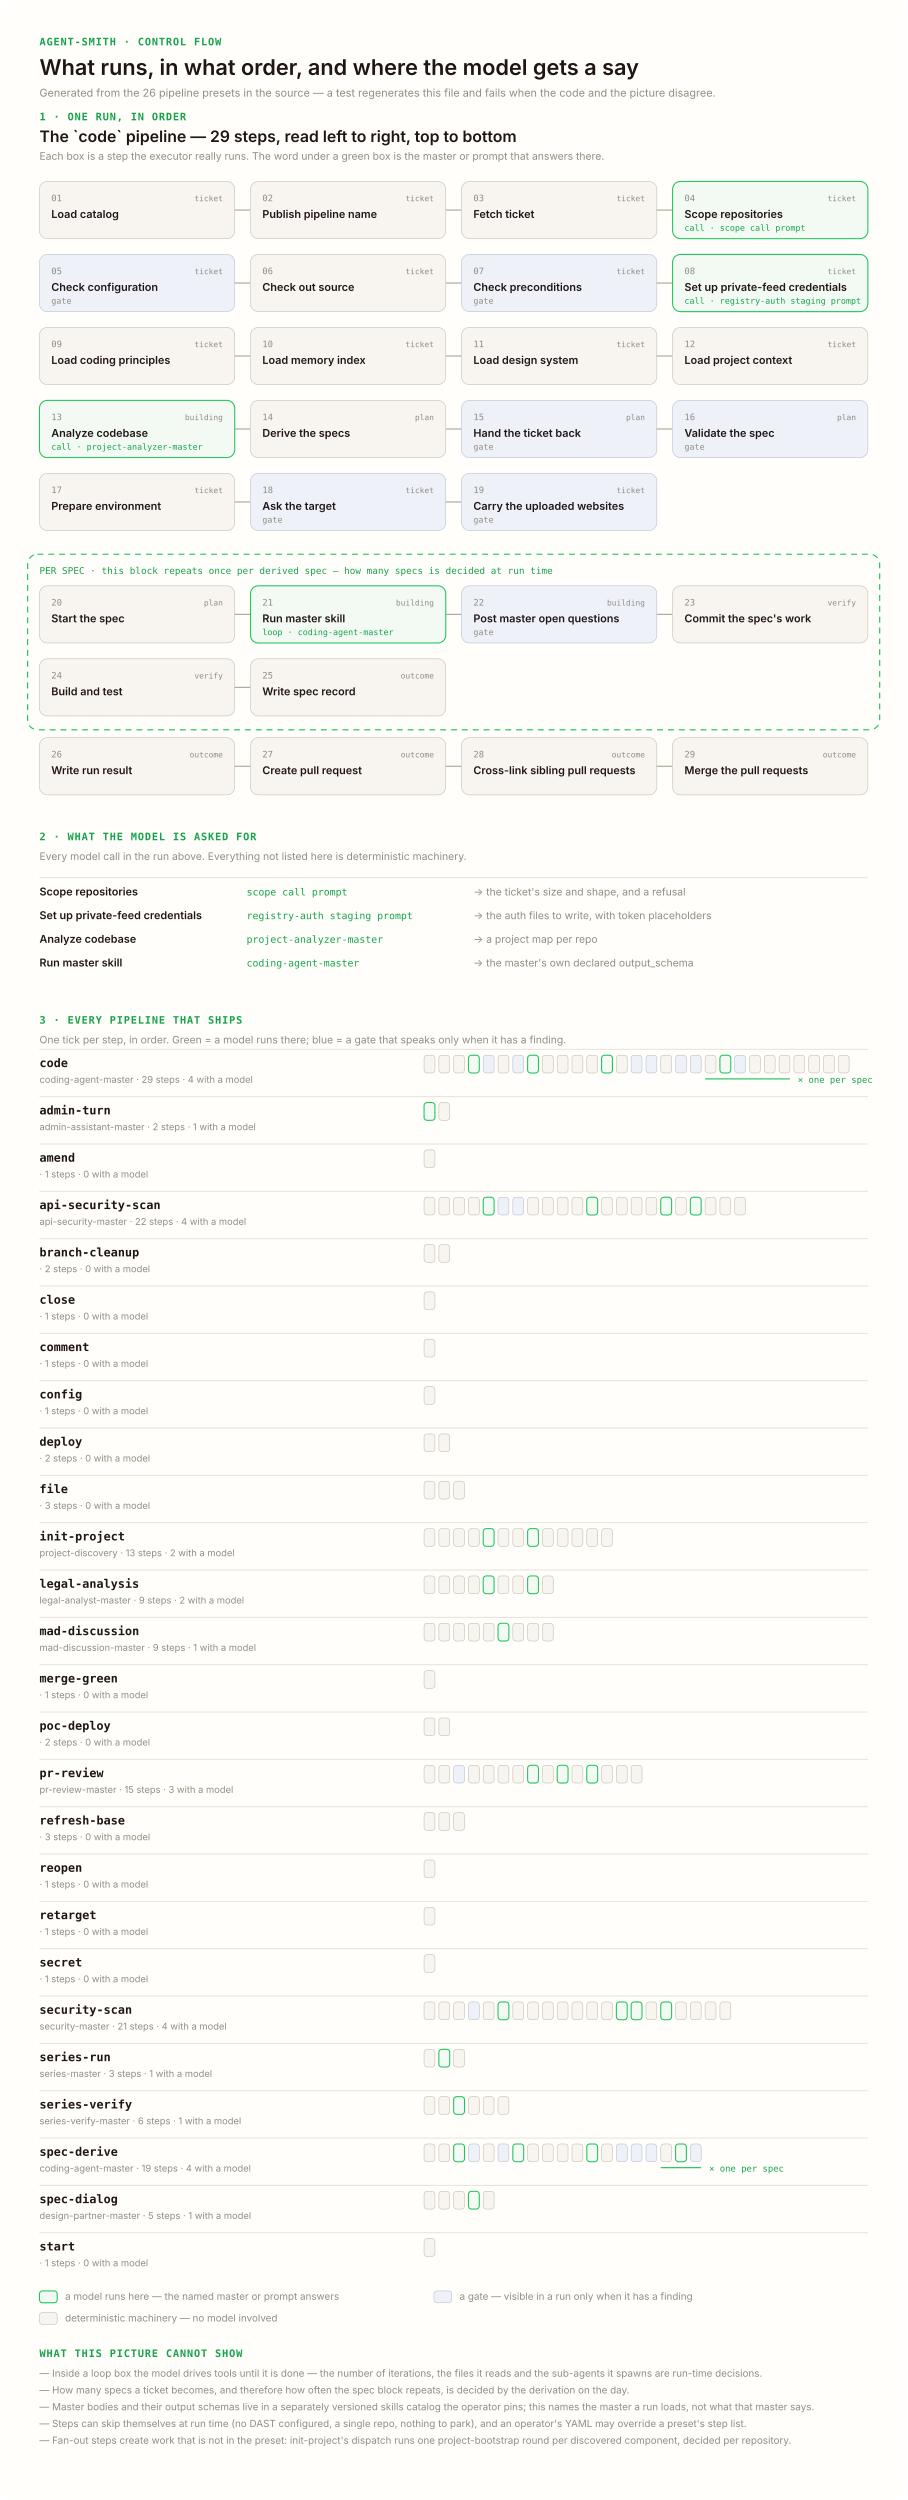
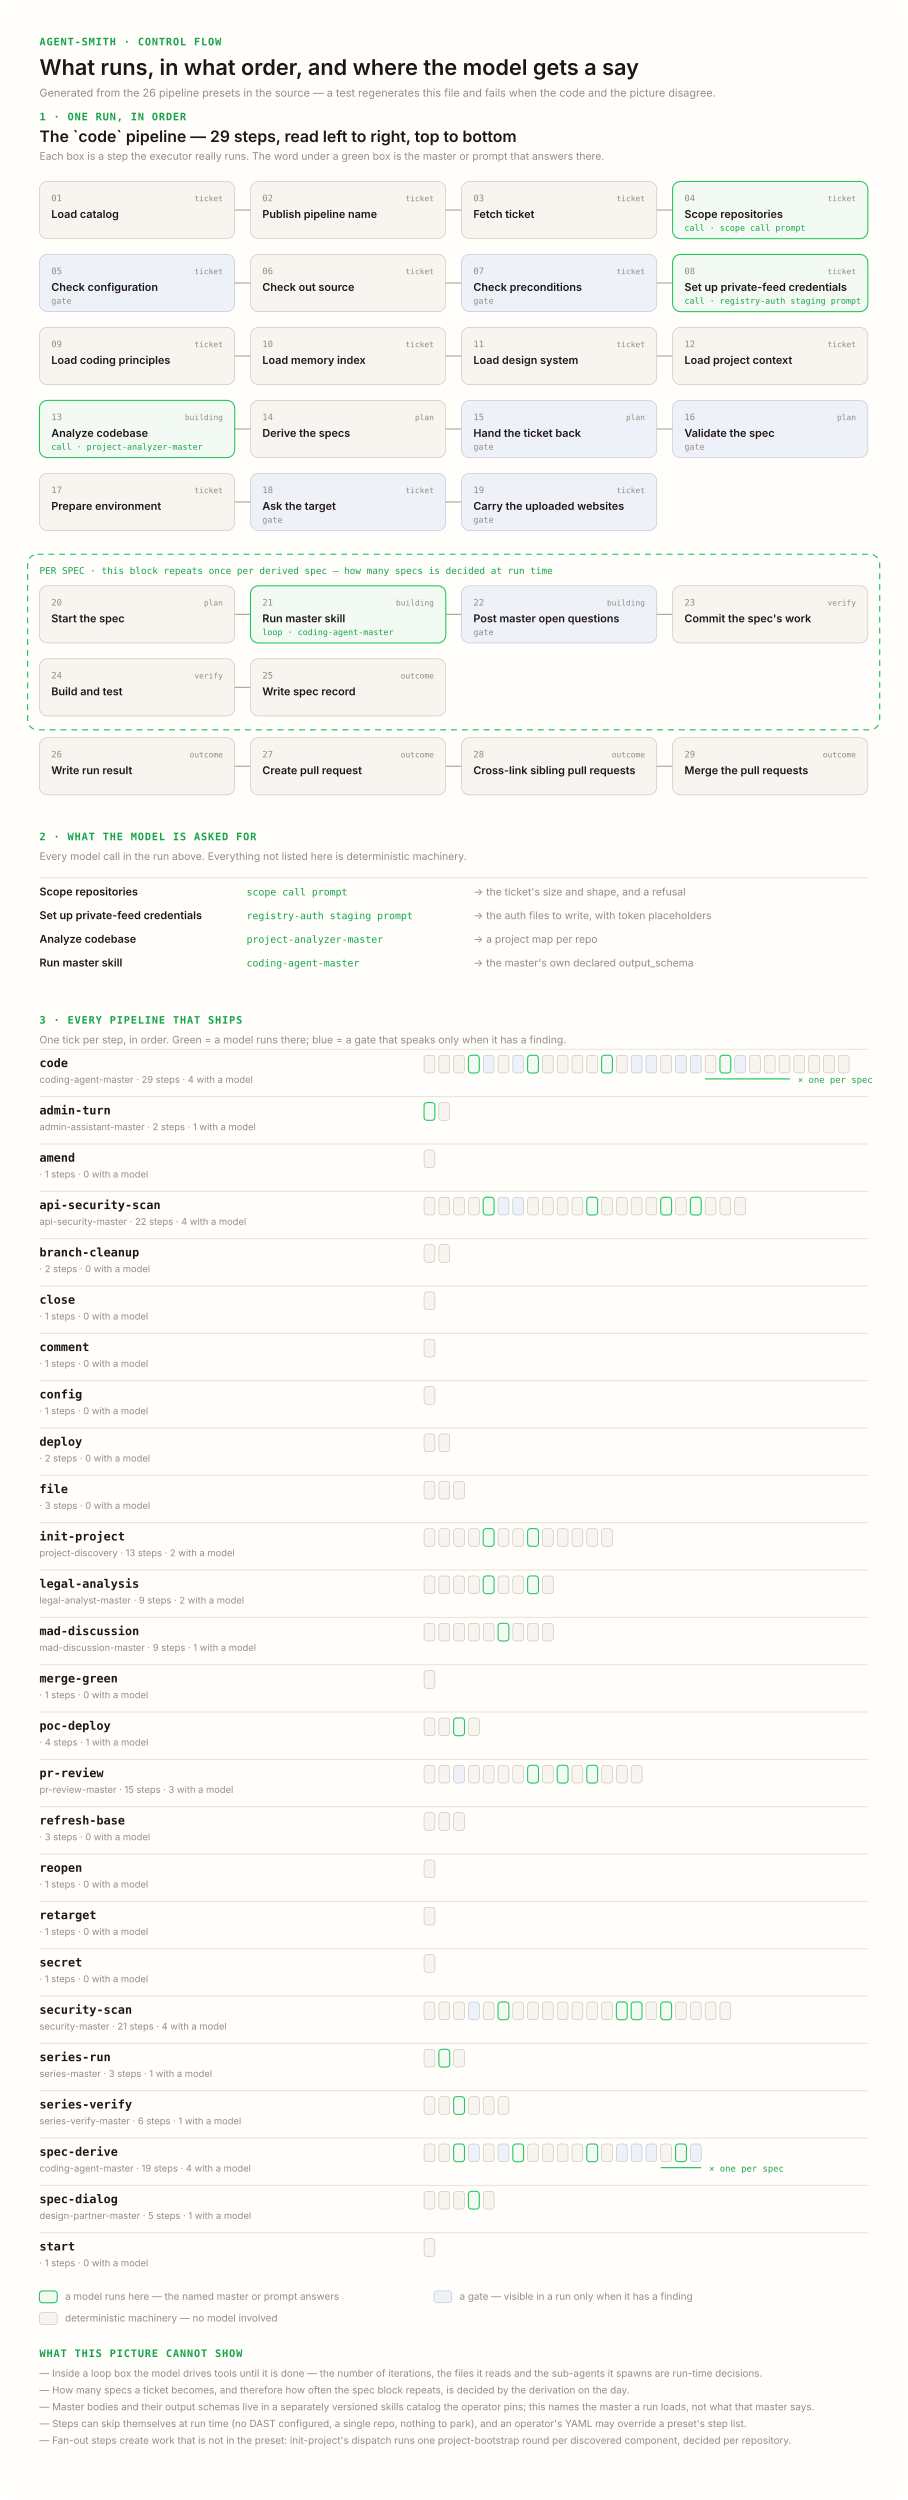
<svg xmlns="http://www.w3.org/2000/svg" viewBox="0 0 920 2535" role="img" aria-labelledby="cf-title cf-desc">
  <style>
    .cf-bg        { fill: #fffefb; }
    .cf-surface   { fill: #f8f4f0; stroke: #c5c0b1; stroke-width: 0.6; }
    .cf-gate      { fill: #eef2f8; stroke: #b7c1d1; stroke-width: 0.6; }
    .cf-model     { fill: #f3faf4; stroke: #22c55e; stroke-width: 1.1; }
    .cf-block     { fill: none;    stroke: #22c55e; stroke-width: 1.2; stroke-dasharray: 6 5; }
    .cf-blockline { stroke: #22c55e; stroke-width: 1.2; }
    .cf-flow      { stroke: #b0a99a; stroke-width: 1.2; }
    .cf-rule      { stroke: #e6e2d8; stroke-width: 1; }
    .cf-text      { fill: #201515; font-family: 'Inter', system-ui, sans-serif; }
    .cf-mute      { fill: #8f8c80; font-family: 'Inter', system-ui, sans-serif; }
    .cf-mono      { fill: #201515; font-family: 'IBM Plex Mono', ui-monospace, monospace; }
    .cf-mono-mute { fill: #8f8c80; font-family: 'IBM Plex Mono', ui-monospace, monospace; }
    .cf-accent    { fill: #16a34a; font-family: 'IBM Plex Mono', ui-monospace, monospace; }
    .cf-tag       { fill: #16a34a; font-family: 'IBM Plex Mono', ui-monospace, monospace; letter-spacing: 0.8px; }
  </style>
  <rect width="920" height="2535" rx="14" class="cf-bg" />
  <text x="40" y="46" class="cf-tag" font-size="10.5" font-weight="600" text-anchor="start">AGENT-SMITH · CONTROL FLOW</text>
  <text x="40" y="76" class="cf-text" font-size="22" font-weight="600" text-anchor="start">What runs, in what order, and where the model gets a say</text>
  <text x="40" y="98" class="cf-mute" font-size="11" font-weight="400" text-anchor="start">Generated from the 26 pipeline presets in the source — a test regenerates this file and fails when the code and the picture disagree.</text>
  <text x="40" y="122" class="cf-tag" font-size="10.5" font-weight="600" text-anchor="start">1 · ONE RUN, IN ORDER</text>
  <text x="40" y="144" class="cf-text" font-size="16" font-weight="600" text-anchor="start">The `code` pipeline — 29 steps, read left to right, top to bottom</text>
  <text x="40" y="162" class="cf-mute" font-size="10.5" font-weight="400" text-anchor="start">Each box is a step the executor really runs. The word under a green box is the master or prompt that answers there.</text>
  <rect x="40" y="184" width="198" height="58" rx="8" class="cf-surface" />
  <text x="52" y="204" class="cf-mono-mute" font-size="9" font-weight="400" text-anchor="start">01</text>
  <text x="226" y="204" class="cf-mono-mute" font-size="8" font-weight="400" text-anchor="end">ticket</text>
  <text x="52" y="221" class="cf-text" font-size="11" font-weight="600" text-anchor="start">Load catalog</text>
  <line x1="238" y1="213" x2="254" y2="213" class="cf-flow" />
  <rect x="254" y="184" width="198" height="58" rx="8" class="cf-surface" />
  <text x="266" y="204" class="cf-mono-mute" font-size="9" font-weight="400" text-anchor="start">02</text>
  <text x="440" y="204" class="cf-mono-mute" font-size="8" font-weight="400" text-anchor="end">ticket</text>
  <text x="266" y="221" class="cf-text" font-size="11" font-weight="600" text-anchor="start">Publish pipeline name</text>
  <line x1="452" y1="213" x2="468" y2="213" class="cf-flow" />
  <rect x="468" y="184" width="198" height="58" rx="8" class="cf-surface" />
  <text x="480" y="204" class="cf-mono-mute" font-size="9" font-weight="400" text-anchor="start">03</text>
  <text x="654" y="204" class="cf-mono-mute" font-size="8" font-weight="400" text-anchor="end">ticket</text>
  <text x="480" y="221" class="cf-text" font-size="11" font-weight="600" text-anchor="start">Fetch ticket</text>
  <line x1="666" y1="213" x2="682" y2="213" class="cf-flow" />
  <rect x="682" y="184" width="198" height="58" rx="8" class="cf-model" />
  <text x="694" y="204" class="cf-mono-mute" font-size="9" font-weight="400" text-anchor="start">04</text>
  <text x="868" y="204" class="cf-mono-mute" font-size="8" font-weight="400" text-anchor="end">ticket</text>
  <text x="694" y="221" class="cf-text" font-size="11" font-weight="600" text-anchor="start">Scope repositories</text>
  <text x="694" y="234" class="cf-accent" font-size="8.5" font-weight="400" text-anchor="start">call · scope call prompt</text>
  <rect x="40" y="258" width="198" height="58" rx="8" class="cf-gate" />
  <text x="52" y="278" class="cf-mono-mute" font-size="9" font-weight="400" text-anchor="start">05</text>
  <text x="226" y="278" class="cf-mono-mute" font-size="8" font-weight="400" text-anchor="end">ticket</text>
  <text x="52" y="295" class="cf-text" font-size="11" font-weight="600" text-anchor="start">Check configuration</text>
  <text x="52" y="308" class="cf-mono-mute" font-size="8.5" font-weight="400" text-anchor="start">gate</text>
  <line x1="238" y1="287" x2="254" y2="287" class="cf-flow" />
  <rect x="254" y="258" width="198" height="58" rx="8" class="cf-surface" />
  <text x="266" y="278" class="cf-mono-mute" font-size="9" font-weight="400" text-anchor="start">06</text>
  <text x="440" y="278" class="cf-mono-mute" font-size="8" font-weight="400" text-anchor="end">ticket</text>
  <text x="266" y="295" class="cf-text" font-size="11" font-weight="600" text-anchor="start">Check out source</text>
  <line x1="452" y1="287" x2="468" y2="287" class="cf-flow" />
  <rect x="468" y="258" width="198" height="58" rx="8" class="cf-gate" />
  <text x="480" y="278" class="cf-mono-mute" font-size="9" font-weight="400" text-anchor="start">07</text>
  <text x="654" y="278" class="cf-mono-mute" font-size="8" font-weight="400" text-anchor="end">ticket</text>
  <text x="480" y="295" class="cf-text" font-size="11" font-weight="600" text-anchor="start">Check preconditions</text>
  <text x="480" y="308" class="cf-mono-mute" font-size="8.5" font-weight="400" text-anchor="start">gate</text>
  <line x1="666" y1="287" x2="682" y2="287" class="cf-flow" />
  <rect x="682" y="258" width="198" height="58" rx="8" class="cf-model" />
  <text x="694" y="278" class="cf-mono-mute" font-size="9" font-weight="400" text-anchor="start">08</text>
  <text x="868" y="278" class="cf-mono-mute" font-size="8" font-weight="400" text-anchor="end">ticket</text>
  <text x="694" y="295" class="cf-text" font-size="11" font-weight="600" text-anchor="start">Set up private-feed credentials</text>
  <text x="694" y="308" class="cf-accent" font-size="8.5" font-weight="400" text-anchor="start">call · registry-auth staging prompt</text>
  <rect x="40" y="332" width="198" height="58" rx="8" class="cf-surface" />
  <text x="52" y="352" class="cf-mono-mute" font-size="9" font-weight="400" text-anchor="start">09</text>
  <text x="226" y="352" class="cf-mono-mute" font-size="8" font-weight="400" text-anchor="end">ticket</text>
  <text x="52" y="369" class="cf-text" font-size="11" font-weight="600" text-anchor="start">Load coding principles</text>
  <line x1="238" y1="361" x2="254" y2="361" class="cf-flow" />
  <rect x="254" y="332" width="198" height="58" rx="8" class="cf-surface" />
  <text x="266" y="352" class="cf-mono-mute" font-size="9" font-weight="400" text-anchor="start">10</text>
  <text x="440" y="352" class="cf-mono-mute" font-size="8" font-weight="400" text-anchor="end">ticket</text>
  <text x="266" y="369" class="cf-text" font-size="11" font-weight="600" text-anchor="start">Load memory index</text>
  <line x1="452" y1="361" x2="468" y2="361" class="cf-flow" />
  <rect x="468" y="332" width="198" height="58" rx="8" class="cf-surface" />
  <text x="480" y="352" class="cf-mono-mute" font-size="9" font-weight="400" text-anchor="start">11</text>
  <text x="654" y="352" class="cf-mono-mute" font-size="8" font-weight="400" text-anchor="end">ticket</text>
  <text x="480" y="369" class="cf-text" font-size="11" font-weight="600" text-anchor="start">Load design system</text>
  <line x1="666" y1="361" x2="682" y2="361" class="cf-flow" />
  <rect x="682" y="332" width="198" height="58" rx="8" class="cf-surface" />
  <text x="694" y="352" class="cf-mono-mute" font-size="9" font-weight="400" text-anchor="start">12</text>
  <text x="868" y="352" class="cf-mono-mute" font-size="8" font-weight="400" text-anchor="end">ticket</text>
  <text x="694" y="369" class="cf-text" font-size="11" font-weight="600" text-anchor="start">Load project context</text>
  <rect x="40" y="406" width="198" height="58" rx="8" class="cf-model" />
  <text x="52" y="426" class="cf-mono-mute" font-size="9" font-weight="400" text-anchor="start">13</text>
  <text x="226" y="426" class="cf-mono-mute" font-size="8" font-weight="400" text-anchor="end">building</text>
  <text x="52" y="443" class="cf-text" font-size="11" font-weight="600" text-anchor="start">Analyze codebase</text>
  <text x="52" y="456" class="cf-accent" font-size="8.5" font-weight="400" text-anchor="start">call · project-analyzer-master</text>
  <line x1="238" y1="435" x2="254" y2="435" class="cf-flow" />
  <rect x="254" y="406" width="198" height="58" rx="8" class="cf-surface" />
  <text x="266" y="426" class="cf-mono-mute" font-size="9" font-weight="400" text-anchor="start">14</text>
  <text x="440" y="426" class="cf-mono-mute" font-size="8" font-weight="400" text-anchor="end">plan</text>
  <text x="266" y="443" class="cf-text" font-size="11" font-weight="600" text-anchor="start">Derive the specs</text>
  <line x1="452" y1="435" x2="468" y2="435" class="cf-flow" />
  <rect x="468" y="406" width="198" height="58" rx="8" class="cf-gate" />
  <text x="480" y="426" class="cf-mono-mute" font-size="9" font-weight="400" text-anchor="start">15</text>
  <text x="654" y="426" class="cf-mono-mute" font-size="8" font-weight="400" text-anchor="end">plan</text>
  <text x="480" y="443" class="cf-text" font-size="11" font-weight="600" text-anchor="start">Hand the ticket back</text>
  <text x="480" y="456" class="cf-mono-mute" font-size="8.5" font-weight="400" text-anchor="start">gate</text>
  <line x1="666" y1="435" x2="682" y2="435" class="cf-flow" />
  <rect x="682" y="406" width="198" height="58" rx="8" class="cf-gate" />
  <text x="694" y="426" class="cf-mono-mute" font-size="9" font-weight="400" text-anchor="start">16</text>
  <text x="868" y="426" class="cf-mono-mute" font-size="8" font-weight="400" text-anchor="end">plan</text>
  <text x="694" y="443" class="cf-text" font-size="11" font-weight="600" text-anchor="start">Validate the spec</text>
  <text x="694" y="456" class="cf-mono-mute" font-size="8.5" font-weight="400" text-anchor="start">gate</text>
  <rect x="40" y="480" width="198" height="58" rx="8" class="cf-surface" />
  <text x="52" y="500" class="cf-mono-mute" font-size="9" font-weight="400" text-anchor="start">17</text>
  <text x="226" y="500" class="cf-mono-mute" font-size="8" font-weight="400" text-anchor="end">ticket</text>
  <text x="52" y="517" class="cf-text" font-size="11" font-weight="600" text-anchor="start">Prepare environment</text>
  <line x1="238" y1="509" x2="254" y2="509" class="cf-flow" />
  <rect x="254" y="480" width="198" height="58" rx="8" class="cf-gate" />
  <text x="266" y="500" class="cf-mono-mute" font-size="9" font-weight="400" text-anchor="start">18</text>
  <text x="440" y="500" class="cf-mono-mute" font-size="8" font-weight="400" text-anchor="end">ticket</text>
  <text x="266" y="517" class="cf-text" font-size="11" font-weight="600" text-anchor="start">Ask the target</text>
  <text x="266" y="530" class="cf-mono-mute" font-size="8.5" font-weight="400" text-anchor="start">gate</text>
  <line x1="452" y1="509" x2="468" y2="509" class="cf-flow" />
  <rect x="468" y="480" width="198" height="58" rx="8" class="cf-gate" />
  <text x="480" y="500" class="cf-mono-mute" font-size="9" font-weight="400" text-anchor="start">19</text>
  <text x="654" y="500" class="cf-mono-mute" font-size="8" font-weight="400" text-anchor="end">ticket</text>
  <text x="480" y="517" class="cf-text" font-size="11" font-weight="600" text-anchor="start">Carry the uploaded websites</text>
  <text x="480" y="530" class="cf-mono-mute" font-size="8.5" font-weight="400" text-anchor="start">gate</text>
  <rect x="28" y="562" width="864" height="178" rx="10" class="cf-block" />
  <text x="40" y="582" class="cf-accent" font-size="9.5" font-weight="400" text-anchor="start">PER SPEC · this block repeats once per derived spec — how many specs is decided at run time</text>
  <rect x="40" y="594" width="198" height="58" rx="8" class="cf-surface" />
  <text x="52" y="614" class="cf-mono-mute" font-size="9" font-weight="400" text-anchor="start">20</text>
  <text x="226" y="614" class="cf-mono-mute" font-size="8" font-weight="400" text-anchor="end">plan</text>
  <text x="52" y="631" class="cf-text" font-size="11" font-weight="600" text-anchor="start">Start the spec</text>
  <line x1="238" y1="623" x2="254" y2="623" class="cf-flow" />
  <rect x="254" y="594" width="198" height="58" rx="8" class="cf-model" />
  <text x="266" y="614" class="cf-mono-mute" font-size="9" font-weight="400" text-anchor="start">21</text>
  <text x="440" y="614" class="cf-mono-mute" font-size="8" font-weight="400" text-anchor="end">building</text>
  <text x="266" y="631" class="cf-text" font-size="11" font-weight="600" text-anchor="start">Run master skill</text>
  <text x="266" y="644" class="cf-accent" font-size="8.5" font-weight="400" text-anchor="start">loop · coding-agent-master</text>
  <line x1="452" y1="623" x2="468" y2="623" class="cf-flow" />
  <rect x="468" y="594" width="198" height="58" rx="8" class="cf-gate" />
  <text x="480" y="614" class="cf-mono-mute" font-size="9" font-weight="400" text-anchor="start">22</text>
  <text x="654" y="614" class="cf-mono-mute" font-size="8" font-weight="400" text-anchor="end">building</text>
  <text x="480" y="631" class="cf-text" font-size="11" font-weight="600" text-anchor="start">Post master open questions</text>
  <text x="480" y="644" class="cf-mono-mute" font-size="8.5" font-weight="400" text-anchor="start">gate</text>
  <line x1="666" y1="623" x2="682" y2="623" class="cf-flow" />
  <rect x="682" y="594" width="198" height="58" rx="8" class="cf-surface" />
  <text x="694" y="614" class="cf-mono-mute" font-size="9" font-weight="400" text-anchor="start">23</text>
  <text x="868" y="614" class="cf-mono-mute" font-size="8" font-weight="400" text-anchor="end">verify</text>
  <text x="694" y="631" class="cf-text" font-size="11" font-weight="600" text-anchor="start">Commit the spec's work</text>
  <rect x="40" y="668" width="198" height="58" rx="8" class="cf-surface" />
  <text x="52" y="688" class="cf-mono-mute" font-size="9" font-weight="400" text-anchor="start">24</text>
  <text x="226" y="688" class="cf-mono-mute" font-size="8" font-weight="400" text-anchor="end">verify</text>
  <text x="52" y="705" class="cf-text" font-size="11" font-weight="600" text-anchor="start">Build and test</text>
  <line x1="238" y1="697" x2="254" y2="697" class="cf-flow" />
  <rect x="254" y="668" width="198" height="58" rx="8" class="cf-surface" />
  <text x="266" y="688" class="cf-mono-mute" font-size="9" font-weight="400" text-anchor="start">25</text>
  <text x="440" y="688" class="cf-mono-mute" font-size="8" font-weight="400" text-anchor="end">outcome</text>
  <text x="266" y="705" class="cf-text" font-size="11" font-weight="600" text-anchor="start">Write spec record</text>
  <rect x="40" y="748" width="198" height="58" rx="8" class="cf-surface" />
  <text x="52" y="768" class="cf-mono-mute" font-size="9" font-weight="400" text-anchor="start">26</text>
  <text x="226" y="768" class="cf-mono-mute" font-size="8" font-weight="400" text-anchor="end">outcome</text>
  <text x="52" y="785" class="cf-text" font-size="11" font-weight="600" text-anchor="start">Write run result</text>
  <line x1="238" y1="777" x2="254" y2="777" class="cf-flow" />
  <rect x="254" y="748" width="198" height="58" rx="8" class="cf-surface" />
  <text x="266" y="768" class="cf-mono-mute" font-size="9" font-weight="400" text-anchor="start">27</text>
  <text x="440" y="768" class="cf-mono-mute" font-size="8" font-weight="400" text-anchor="end">outcome</text>
  <text x="266" y="785" class="cf-text" font-size="11" font-weight="600" text-anchor="start">Create pull request</text>
  <line x1="452" y1="777" x2="468" y2="777" class="cf-flow" />
  <rect x="468" y="748" width="198" height="58" rx="8" class="cf-surface" />
  <text x="480" y="768" class="cf-mono-mute" font-size="9" font-weight="400" text-anchor="start">28</text>
  <text x="654" y="768" class="cf-mono-mute" font-size="8" font-weight="400" text-anchor="end">outcome</text>
  <text x="480" y="785" class="cf-text" font-size="11" font-weight="600" text-anchor="start">Cross-link sibling pull requests</text>
  <line x1="666" y1="777" x2="682" y2="777" class="cf-flow" />
  <rect x="682" y="748" width="198" height="58" rx="8" class="cf-surface" />
  <text x="694" y="768" class="cf-mono-mute" font-size="9" font-weight="400" text-anchor="start">29</text>
  <text x="868" y="768" class="cf-mono-mute" font-size="8" font-weight="400" text-anchor="end">outcome</text>
  <text x="694" y="785" class="cf-text" font-size="11" font-weight="600" text-anchor="start">Merge the pull requests</text>
  <text x="40" y="852" class="cf-tag" font-size="10.5" font-weight="600" text-anchor="start">2 · WHAT THE MODEL IS ASKED FOR</text>
  <text x="40" y="872" class="cf-mute" font-size="10.5" font-weight="400" text-anchor="start">Every model call in the run above. Everything not listed here is deterministic machinery.</text>
  <line x1="40" y1="890" x2="880" y2="890" class="cf-rule" />
  <text x="40" y="908" class="cf-text" font-size="11" font-weight="600" text-anchor="start">Scope repositories</text>
  <text x="250" y="908" class="cf-accent" font-size="10" font-weight="400" text-anchor="start">scope call prompt</text>
  <text x="480" y="908" class="cf-mute" font-size="10.5" font-weight="400" text-anchor="start">→ the ticket's size and shape, and a refusal</text>
  <text x="40" y="932" class="cf-text" font-size="11" font-weight="600" text-anchor="start">Set up private-feed credentials</text>
  <text x="250" y="932" class="cf-accent" font-size="10" font-weight="400" text-anchor="start">registry-auth staging prompt</text>
  <text x="480" y="932" class="cf-mute" font-size="10.5" font-weight="400" text-anchor="start">→ the auth files to write, with token placeholders</text>
  <text x="40" y="956" class="cf-text" font-size="11" font-weight="600" text-anchor="start">Analyze codebase</text>
  <text x="250" y="956" class="cf-accent" font-size="10" font-weight="400" text-anchor="start">project-analyzer-master</text>
  <text x="480" y="956" class="cf-mute" font-size="10.5" font-weight="400" text-anchor="start">→ a project map per repo</text>
  <text x="40" y="980" class="cf-text" font-size="11" font-weight="600" text-anchor="start">Run master skill</text>
  <text x="250" y="980" class="cf-accent" font-size="10" font-weight="400" text-anchor="start">coding-agent-master</text>
  <text x="480" y="980" class="cf-mute" font-size="10.5" font-weight="400" text-anchor="start">→ the master's own declared output_schema</text>
  <text x="40" y="1038" class="cf-tag" font-size="10.5" font-weight="600" text-anchor="start">3 · EVERY PIPELINE THAT SHIPS</text>
  <text x="40" y="1058" class="cf-mute" font-size="10.5" font-weight="400" text-anchor="start">One tick per step, in order. Green = a model runs there; blue = a gate that speaks only when it has a finding.</text>
  <line x1="40" y1="1064" x2="880" y2="1064" class="cf-rule" />
  <text x="40" y="1082" class="cf-mono" font-size="12" font-weight="600" text-anchor="start">code</text>
  <text x="40" y="1098" class="cf-mute" font-size="9.5" font-weight="400" text-anchor="start">coding-agent-master · 29 steps · 4 with a model</text>
  <rect x="430" y="1070" width="11" height="18" rx="3" class="cf-surface" />
  <rect x="445" y="1070" width="11" height="18" rx="3" class="cf-surface" />
  <rect x="460" y="1070" width="11" height="18" rx="3" class="cf-surface" />
  <rect x="475" y="1070" width="11" height="18" rx="3" class="cf-model" />
  <rect x="490" y="1070" width="11" height="18" rx="3" class="cf-gate" />
  <rect x="505" y="1070" width="11" height="18" rx="3" class="cf-surface" />
  <rect x="520" y="1070" width="11" height="18" rx="3" class="cf-gate" />
  <rect x="535" y="1070" width="11" height="18" rx="3" class="cf-model" />
  <rect x="550" y="1070" width="11" height="18" rx="3" class="cf-surface" />
  <rect x="565" y="1070" width="11" height="18" rx="3" class="cf-surface" />
  <rect x="580" y="1070" width="11" height="18" rx="3" class="cf-surface" />
  <rect x="595" y="1070" width="11" height="18" rx="3" class="cf-surface" />
  <rect x="610" y="1070" width="11" height="18" rx="3" class="cf-model" />
  <rect x="625" y="1070" width="11" height="18" rx="3" class="cf-surface" />
  <rect x="640" y="1070" width="11" height="18" rx="3" class="cf-gate" />
  <rect x="655" y="1070" width="11" height="18" rx="3" class="cf-gate" />
  <rect x="670" y="1070" width="11" height="18" rx="3" class="cf-surface" />
  <rect x="685" y="1070" width="11" height="18" rx="3" class="cf-gate" />
  <rect x="700" y="1070" width="11" height="18" rx="3" class="cf-gate" />
  <rect x="715" y="1070" width="11" height="18" rx="3" class="cf-surface" />
  <rect x="730" y="1070" width="11" height="18" rx="3" class="cf-model" />
  <rect x="745" y="1070" width="11" height="18" rx="3" class="cf-gate" />
  <rect x="760" y="1070" width="11" height="18" rx="3" class="cf-surface" />
  <rect x="775" y="1070" width="11" height="18" rx="3" class="cf-surface" />
  <rect x="790" y="1070" width="11" height="18" rx="3" class="cf-surface" />
  <rect x="805" y="1070" width="11" height="18" rx="3" class="cf-surface" />
  <rect x="820" y="1070" width="11" height="18" rx="3" class="cf-surface" />
  <rect x="835" y="1070" width="11" height="18" rx="3" class="cf-surface" />
  <rect x="850" y="1070" width="11" height="18" rx="3" class="cf-surface" />
  <line x1="715" y1="1094" x2="801" y2="1094" class="cf-blockline" />
  <text x="809" y="1098" class="cf-accent" font-size="9" font-weight="400" text-anchor="start">× one per spec</text>
  <line x1="40" y1="1112" x2="880" y2="1112" class="cf-rule" />
  <text x="40" y="1130" class="cf-mono" font-size="12" font-weight="600" text-anchor="start">admin-turn</text>
  <text x="40" y="1146" class="cf-mute" font-size="9.5" font-weight="400" text-anchor="start">admin-assistant-master · 2 steps · 1 with a model</text>
  <rect x="430" y="1118" width="11" height="18" rx="3" class="cf-model" />
  <rect x="445" y="1118" width="11" height="18" rx="3" class="cf-surface" />
  <line x1="40" y1="1160" x2="880" y2="1160" class="cf-rule" />
  <text x="40" y="1178" class="cf-mono" font-size="12" font-weight="600" text-anchor="start">amend</text>
  <text x="40" y="1194" class="cf-mute" font-size="9.5" font-weight="400" text-anchor="start"> · 1 steps · 0 with a model</text>
  <rect x="430" y="1166" width="11" height="18" rx="3" class="cf-surface" />
  <line x1="40" y1="1208" x2="880" y2="1208" class="cf-rule" />
  <text x="40" y="1226" class="cf-mono" font-size="12" font-weight="600" text-anchor="start">api-security-scan</text>
  <text x="40" y="1242" class="cf-mute" font-size="9.5" font-weight="400" text-anchor="start">api-security-master · 22 steps · 4 with a model</text>
  <rect x="430" y="1214" width="11" height="18" rx="3" class="cf-surface" />
  <rect x="445" y="1214" width="11" height="18" rx="3" class="cf-surface" />
  <rect x="460" y="1214" width="11" height="18" rx="3" class="cf-surface" />
  <rect x="475" y="1214" width="11" height="18" rx="3" class="cf-surface" />
  <rect x="490" y="1214" width="11" height="18" rx="3" class="cf-model" />
  <rect x="505" y="1214" width="11" height="18" rx="3" class="cf-gate" />
  <rect x="520" y="1214" width="11" height="18" rx="3" class="cf-gate" />
  <rect x="535" y="1214" width="11" height="18" rx="3" class="cf-surface" />
  <rect x="550" y="1214" width="11" height="18" rx="3" class="cf-surface" />
  <rect x="565" y="1214" width="11" height="18" rx="3" class="cf-surface" />
  <rect x="580" y="1214" width="11" height="18" rx="3" class="cf-surface" />
  <rect x="595" y="1214" width="11" height="18" rx="3" class="cf-model" />
  <rect x="610" y="1214" width="11" height="18" rx="3" class="cf-surface" />
  <rect x="625" y="1214" width="11" height="18" rx="3" class="cf-surface" />
  <rect x="640" y="1214" width="11" height="18" rx="3" class="cf-surface" />
  <rect x="655" y="1214" width="11" height="18" rx="3" class="cf-surface" />
  <rect x="670" y="1214" width="11" height="18" rx="3" class="cf-model" />
  <rect x="685" y="1214" width="11" height="18" rx="3" class="cf-surface" />
  <rect x="700" y="1214" width="11" height="18" rx="3" class="cf-model" />
  <rect x="715" y="1214" width="11" height="18" rx="3" class="cf-surface" />
  <rect x="730" y="1214" width="11" height="18" rx="3" class="cf-surface" />
  <rect x="745" y="1214" width="11" height="18" rx="3" class="cf-surface" />
  <line x1="40" y1="1256" x2="880" y2="1256" class="cf-rule" />
  <text x="40" y="1274" class="cf-mono" font-size="12" font-weight="600" text-anchor="start">branch-cleanup</text>
  <text x="40" y="1290" class="cf-mute" font-size="9.5" font-weight="400" text-anchor="start"> · 2 steps · 0 with a model</text>
  <rect x="430" y="1262" width="11" height="18" rx="3" class="cf-surface" />
  <rect x="445" y="1262" width="11" height="18" rx="3" class="cf-surface" />
  <line x1="40" y1="1304" x2="880" y2="1304" class="cf-rule" />
  <text x="40" y="1322" class="cf-mono" font-size="12" font-weight="600" text-anchor="start">close</text>
  <text x="40" y="1338" class="cf-mute" font-size="9.5" font-weight="400" text-anchor="start"> · 1 steps · 0 with a model</text>
  <rect x="430" y="1310" width="11" height="18" rx="3" class="cf-surface" />
  <line x1="40" y1="1352" x2="880" y2="1352" class="cf-rule" />
  <text x="40" y="1370" class="cf-mono" font-size="12" font-weight="600" text-anchor="start">comment</text>
  <text x="40" y="1386" class="cf-mute" font-size="9.5" font-weight="400" text-anchor="start"> · 1 steps · 0 with a model</text>
  <rect x="430" y="1358" width="11" height="18" rx="3" class="cf-surface" />
  <line x1="40" y1="1400" x2="880" y2="1400" class="cf-rule" />
  <text x="40" y="1418" class="cf-mono" font-size="12" font-weight="600" text-anchor="start">config</text>
  <text x="40" y="1434" class="cf-mute" font-size="9.5" font-weight="400" text-anchor="start"> · 1 steps · 0 with a model</text>
  <rect x="430" y="1406" width="11" height="18" rx="3" class="cf-surface" />
  <line x1="40" y1="1448" x2="880" y2="1448" class="cf-rule" />
  <text x="40" y="1466" class="cf-mono" font-size="12" font-weight="600" text-anchor="start">deploy</text>
  <text x="40" y="1482" class="cf-mute" font-size="9.5" font-weight="400" text-anchor="start"> · 2 steps · 0 with a model</text>
  <rect x="430" y="1454" width="11" height="18" rx="3" class="cf-surface" />
  <rect x="445" y="1454" width="11" height="18" rx="3" class="cf-surface" />
  <line x1="40" y1="1496" x2="880" y2="1496" class="cf-rule" />
  <text x="40" y="1514" class="cf-mono" font-size="12" font-weight="600" text-anchor="start">file</text>
  <text x="40" y="1530" class="cf-mute" font-size="9.5" font-weight="400" text-anchor="start"> · 3 steps · 0 with a model</text>
  <rect x="430" y="1502" width="11" height="18" rx="3" class="cf-surface" />
  <rect x="445" y="1502" width="11" height="18" rx="3" class="cf-surface" />
  <rect x="460" y="1502" width="11" height="18" rx="3" class="cf-surface" />
  <line x1="40" y1="1544" x2="880" y2="1544" class="cf-rule" />
  <text x="40" y="1562" class="cf-mono" font-size="12" font-weight="600" text-anchor="start">init-project</text>
  <text x="40" y="1578" class="cf-mute" font-size="9.5" font-weight="400" text-anchor="start">project-discovery · 13 steps · 2 with a model</text>
  <rect x="430" y="1550" width="11" height="18" rx="3" class="cf-surface" />
  <rect x="445" y="1550" width="11" height="18" rx="3" class="cf-surface" />
  <rect x="460" y="1550" width="11" height="18" rx="3" class="cf-surface" />
  <rect x="475" y="1550" width="11" height="18" rx="3" class="cf-surface" />
  <rect x="490" y="1550" width="11" height="18" rx="3" class="cf-model" />
  <rect x="505" y="1550" width="11" height="18" rx="3" class="cf-surface" />
  <rect x="520" y="1550" width="11" height="18" rx="3" class="cf-surface" />
  <rect x="535" y="1550" width="11" height="18" rx="3" class="cf-model" />
  <rect x="550" y="1550" width="11" height="18" rx="3" class="cf-surface" />
  <rect x="565" y="1550" width="11" height="18" rx="3" class="cf-surface" />
  <rect x="580" y="1550" width="11" height="18" rx="3" class="cf-surface" />
  <rect x="595" y="1550" width="11" height="18" rx="3" class="cf-surface" />
  <rect x="610" y="1550" width="11" height="18" rx="3" class="cf-surface" />
  <line x1="40" y1="1592" x2="880" y2="1592" class="cf-rule" />
  <text x="40" y="1610" class="cf-mono" font-size="12" font-weight="600" text-anchor="start">legal-analysis</text>
  <text x="40" y="1626" class="cf-mute" font-size="9.5" font-weight="400" text-anchor="start">legal-analyst-master · 9 steps · 2 with a model</text>
  <rect x="430" y="1598" width="11" height="18" rx="3" class="cf-surface" />
  <rect x="445" y="1598" width="11" height="18" rx="3" class="cf-surface" />
  <rect x="460" y="1598" width="11" height="18" rx="3" class="cf-surface" />
  <rect x="475" y="1598" width="11" height="18" rx="3" class="cf-surface" />
  <rect x="490" y="1598" width="11" height="18" rx="3" class="cf-model" />
  <rect x="505" y="1598" width="11" height="18" rx="3" class="cf-surface" />
  <rect x="520" y="1598" width="11" height="18" rx="3" class="cf-surface" />
  <rect x="535" y="1598" width="11" height="18" rx="3" class="cf-model" />
  <rect x="550" y="1598" width="11" height="18" rx="3" class="cf-surface" />
  <line x1="40" y1="1640" x2="880" y2="1640" class="cf-rule" />
  <text x="40" y="1658" class="cf-mono" font-size="12" font-weight="600" text-anchor="start">mad-discussion</text>
  <text x="40" y="1674" class="cf-mute" font-size="9.5" font-weight="400" text-anchor="start">mad-discussion-master · 9 steps · 1 with a model</text>
  <rect x="430" y="1646" width="11" height="18" rx="3" class="cf-surface" />
  <rect x="445" y="1646" width="11" height="18" rx="3" class="cf-surface" />
  <rect x="460" y="1646" width="11" height="18" rx="3" class="cf-surface" />
  <rect x="475" y="1646" width="11" height="18" rx="3" class="cf-surface" />
  <rect x="490" y="1646" width="11" height="18" rx="3" class="cf-surface" />
  <rect x="505" y="1646" width="11" height="18" rx="3" class="cf-model" />
  <rect x="520" y="1646" width="11" height="18" rx="3" class="cf-surface" />
  <rect x="535" y="1646" width="11" height="18" rx="3" class="cf-surface" />
  <rect x="550" y="1646" width="11" height="18" rx="3" class="cf-surface" />
  <line x1="40" y1="1688" x2="880" y2="1688" class="cf-rule" />
  <text x="40" y="1706" class="cf-mono" font-size="12" font-weight="600" text-anchor="start">merge-green</text>
  <text x="40" y="1722" class="cf-mute" font-size="9.5" font-weight="400" text-anchor="start"> · 1 steps · 0 with a model</text>
  <rect x="430" y="1694" width="11" height="18" rx="3" class="cf-surface" />
  <line x1="40" y1="1736" x2="880" y2="1736" class="cf-rule" />
  <text x="40" y="1754" class="cf-mono" font-size="12" font-weight="600" text-anchor="start">poc-deploy</text>
-   <text x="40" y="1770" class="cf-mute" font-size="9.5" font-weight="400" text-anchor="start"> · 2 steps · 0 with a model</text>
+   <text x="40" y="1770" class="cf-mute" font-size="9.5" font-weight="400" text-anchor="start"> · 4 steps · 1 with a model</text>
  <rect x="430" y="1742" width="11" height="18" rx="3" class="cf-surface" />
  <rect x="445" y="1742" width="11" height="18" rx="3" class="cf-surface" />
+   <rect x="460" y="1742" width="11" height="18" rx="3" class="cf-model" />
+   <rect x="475" y="1742" width="11" height="18" rx="3" class="cf-surface" />
  <line x1="40" y1="1784" x2="880" y2="1784" class="cf-rule" />
  <text x="40" y="1802" class="cf-mono" font-size="12" font-weight="600" text-anchor="start">pr-review</text>
  <text x="40" y="1818" class="cf-mute" font-size="9.5" font-weight="400" text-anchor="start">pr-review-master · 15 steps · 3 with a model</text>
  <rect x="430" y="1790" width="11" height="18" rx="3" class="cf-surface" />
  <rect x="445" y="1790" width="11" height="18" rx="3" class="cf-surface" />
  <rect x="460" y="1790" width="11" height="18" rx="3" class="cf-gate" />
  <rect x="475" y="1790" width="11" height="18" rx="3" class="cf-surface" />
  <rect x="490" y="1790" width="11" height="18" rx="3" class="cf-surface" />
  <rect x="505" y="1790" width="11" height="18" rx="3" class="cf-surface" />
  <rect x="520" y="1790" width="11" height="18" rx="3" class="cf-surface" />
  <rect x="535" y="1790" width="11" height="18" rx="3" class="cf-model" />
  <rect x="550" y="1790" width="11" height="18" rx="3" class="cf-surface" />
  <rect x="565" y="1790" width="11" height="18" rx="3" class="cf-model" />
  <rect x="580" y="1790" width="11" height="18" rx="3" class="cf-surface" />
  <rect x="595" y="1790" width="11" height="18" rx="3" class="cf-model" />
  <rect x="610" y="1790" width="11" height="18" rx="3" class="cf-surface" />
  <rect x="625" y="1790" width="11" height="18" rx="3" class="cf-surface" />
  <rect x="640" y="1790" width="11" height="18" rx="3" class="cf-surface" />
  <line x1="40" y1="1832" x2="880" y2="1832" class="cf-rule" />
  <text x="40" y="1850" class="cf-mono" font-size="12" font-weight="600" text-anchor="start">refresh-base</text>
  <text x="40" y="1866" class="cf-mute" font-size="9.5" font-weight="400" text-anchor="start"> · 3 steps · 0 with a model</text>
  <rect x="430" y="1838" width="11" height="18" rx="3" class="cf-surface" />
  <rect x="445" y="1838" width="11" height="18" rx="3" class="cf-surface" />
  <rect x="460" y="1838" width="11" height="18" rx="3" class="cf-surface" />
  <line x1="40" y1="1880" x2="880" y2="1880" class="cf-rule" />
  <text x="40" y="1898" class="cf-mono" font-size="12" font-weight="600" text-anchor="start">reopen</text>
  <text x="40" y="1914" class="cf-mute" font-size="9.5" font-weight="400" text-anchor="start"> · 1 steps · 0 with a model</text>
  <rect x="430" y="1886" width="11" height="18" rx="3" class="cf-surface" />
  <line x1="40" y1="1928" x2="880" y2="1928" class="cf-rule" />
  <text x="40" y="1946" class="cf-mono" font-size="12" font-weight="600" text-anchor="start">retarget</text>
  <text x="40" y="1962" class="cf-mute" font-size="9.5" font-weight="400" text-anchor="start"> · 1 steps · 0 with a model</text>
  <rect x="430" y="1934" width="11" height="18" rx="3" class="cf-surface" />
  <line x1="40" y1="1976" x2="880" y2="1976" class="cf-rule" />
  <text x="40" y="1994" class="cf-mono" font-size="12" font-weight="600" text-anchor="start">secret</text>
  <text x="40" y="2010" class="cf-mute" font-size="9.5" font-weight="400" text-anchor="start"> · 1 steps · 0 with a model</text>
  <rect x="430" y="1982" width="11" height="18" rx="3" class="cf-surface" />
  <line x1="40" y1="2024" x2="880" y2="2024" class="cf-rule" />
  <text x="40" y="2042" class="cf-mono" font-size="12" font-weight="600" text-anchor="start">security-scan</text>
  <text x="40" y="2058" class="cf-mute" font-size="9.5" font-weight="400" text-anchor="start">security-master · 21 steps · 4 with a model</text>
  <rect x="430" y="2030" width="11" height="18" rx="3" class="cf-surface" />
  <rect x="445" y="2030" width="11" height="18" rx="3" class="cf-surface" />
  <rect x="460" y="2030" width="11" height="18" rx="3" class="cf-surface" />
  <rect x="475" y="2030" width="11" height="18" rx="3" class="cf-gate" />
  <rect x="490" y="2030" width="11" height="18" rx="3" class="cf-surface" />
  <rect x="505" y="2030" width="11" height="18" rx="3" class="cf-model" />
  <rect x="520" y="2030" width="11" height="18" rx="3" class="cf-surface" />
  <rect x="535" y="2030" width="11" height="18" rx="3" class="cf-surface" />
  <rect x="550" y="2030" width="11" height="18" rx="3" class="cf-surface" />
  <rect x="565" y="2030" width="11" height="18" rx="3" class="cf-surface" />
  <rect x="580" y="2030" width="11" height="18" rx="3" class="cf-surface" />
  <rect x="595" y="2030" width="11" height="18" rx="3" class="cf-surface" />
  <rect x="610" y="2030" width="11" height="18" rx="3" class="cf-surface" />
  <rect x="625" y="2030" width="11" height="18" rx="3" class="cf-model" />
  <rect x="640" y="2030" width="11" height="18" rx="3" class="cf-model" />
  <rect x="655" y="2030" width="11" height="18" rx="3" class="cf-surface" />
  <rect x="670" y="2030" width="11" height="18" rx="3" class="cf-model" />
  <rect x="685" y="2030" width="11" height="18" rx="3" class="cf-surface" />
  <rect x="700" y="2030" width="11" height="18" rx="3" class="cf-surface" />
  <rect x="715" y="2030" width="11" height="18" rx="3" class="cf-surface" />
  <rect x="730" y="2030" width="11" height="18" rx="3" class="cf-surface" />
  <line x1="40" y1="2072" x2="880" y2="2072" class="cf-rule" />
  <text x="40" y="2090" class="cf-mono" font-size="12" font-weight="600" text-anchor="start">series-run</text>
  <text x="40" y="2106" class="cf-mute" font-size="9.5" font-weight="400" text-anchor="start">series-master · 3 steps · 1 with a model</text>
  <rect x="430" y="2078" width="11" height="18" rx="3" class="cf-surface" />
  <rect x="445" y="2078" width="11" height="18" rx="3" class="cf-model" />
  <rect x="460" y="2078" width="11" height="18" rx="3" class="cf-surface" />
  <line x1="40" y1="2120" x2="880" y2="2120" class="cf-rule" />
  <text x="40" y="2138" class="cf-mono" font-size="12" font-weight="600" text-anchor="start">series-verify</text>
  <text x="40" y="2154" class="cf-mute" font-size="9.5" font-weight="400" text-anchor="start">series-verify-master · 6 steps · 1 with a model</text>
  <rect x="430" y="2126" width="11" height="18" rx="3" class="cf-surface" />
  <rect x="445" y="2126" width="11" height="18" rx="3" class="cf-surface" />
  <rect x="460" y="2126" width="11" height="18" rx="3" class="cf-model" />
  <rect x="475" y="2126" width="11" height="18" rx="3" class="cf-surface" />
  <rect x="490" y="2126" width="11" height="18" rx="3" class="cf-surface" />
  <rect x="505" y="2126" width="11" height="18" rx="3" class="cf-surface" />
  <line x1="40" y1="2168" x2="880" y2="2168" class="cf-rule" />
  <text x="40" y="2186" class="cf-mono" font-size="12" font-weight="600" text-anchor="start">spec-derive</text>
  <text x="40" y="2202" class="cf-mute" font-size="9.5" font-weight="400" text-anchor="start">coding-agent-master · 19 steps · 4 with a model</text>
  <rect x="430" y="2174" width="11" height="18" rx="3" class="cf-surface" />
  <rect x="445" y="2174" width="11" height="18" rx="3" class="cf-surface" />
  <rect x="460" y="2174" width="11" height="18" rx="3" class="cf-model" />
  <rect x="475" y="2174" width="11" height="18" rx="3" class="cf-gate" />
  <rect x="490" y="2174" width="11" height="18" rx="3" class="cf-surface" />
  <rect x="505" y="2174" width="11" height="18" rx="3" class="cf-gate" />
  <rect x="520" y="2174" width="11" height="18" rx="3" class="cf-model" />
  <rect x="535" y="2174" width="11" height="18" rx="3" class="cf-surface" />
  <rect x="550" y="2174" width="11" height="18" rx="3" class="cf-surface" />
  <rect x="565" y="2174" width="11" height="18" rx="3" class="cf-surface" />
  <rect x="580" y="2174" width="11" height="18" rx="3" class="cf-surface" />
  <rect x="595" y="2174" width="11" height="18" rx="3" class="cf-model" />
  <rect x="610" y="2174" width="11" height="18" rx="3" class="cf-surface" />
  <rect x="625" y="2174" width="11" height="18" rx="3" class="cf-gate" />
  <rect x="640" y="2174" width="11" height="18" rx="3" class="cf-gate" />
  <rect x="655" y="2174" width="11" height="18" rx="3" class="cf-gate" />
  <rect x="670" y="2174" width="11" height="18" rx="3" class="cf-surface" />
  <rect x="685" y="2174" width="11" height="18" rx="3" class="cf-model" />
  <rect x="700" y="2174" width="11" height="18" rx="3" class="cf-gate" />
  <line x1="670" y1="2198" x2="711" y2="2198" class="cf-blockline" />
  <text x="719" y="2202" class="cf-accent" font-size="9" font-weight="400" text-anchor="start">× one per spec</text>
  <line x1="40" y1="2216" x2="880" y2="2216" class="cf-rule" />
  <text x="40" y="2234" class="cf-mono" font-size="12" font-weight="600" text-anchor="start">spec-dialog</text>
  <text x="40" y="2250" class="cf-mute" font-size="9.5" font-weight="400" text-anchor="start">design-partner-master · 5 steps · 1 with a model</text>
  <rect x="430" y="2222" width="11" height="18" rx="3" class="cf-surface" />
  <rect x="445" y="2222" width="11" height="18" rx="3" class="cf-surface" />
  <rect x="460" y="2222" width="11" height="18" rx="3" class="cf-surface" />
  <rect x="475" y="2222" width="11" height="18" rx="3" class="cf-model" />
  <rect x="490" y="2222" width="11" height="18" rx="3" class="cf-surface" />
  <line x1="40" y1="2264" x2="880" y2="2264" class="cf-rule" />
  <text x="40" y="2282" class="cf-mono" font-size="12" font-weight="600" text-anchor="start">start</text>
  <text x="40" y="2298" class="cf-mute" font-size="9.5" font-weight="400" text-anchor="start"> · 1 steps · 0 with a model</text>
  <rect x="430" y="2270" width="11" height="18" rx="3" class="cf-surface" />
  <rect x="40" y="2323" width="18" height="12" rx="3" class="cf-model" />
  <text x="66" y="2332" class="cf-mute" font-size="10" font-weight="400" text-anchor="start">a model runs here — the named master or prompt answers</text>
  <rect x="440" y="2323" width="18" height="12" rx="3" class="cf-gate" />
  <text x="466" y="2332" class="cf-mute" font-size="10" font-weight="400" text-anchor="start">a gate — visible in a run only when it has a finding</text>
  <rect x="40" y="2345" width="18" height="12" rx="3" class="cf-surface" />
  <text x="66" y="2354" class="cf-mute" font-size="10" font-weight="400" text-anchor="start">deterministic machinery — no model involved</text>
  <text x="40" y="2390" class="cf-tag" font-size="10.5" font-weight="600" text-anchor="start">WHAT THIS PICTURE CANNOT SHOW</text>
  <text x="40" y="2410" class="cf-mute" font-size="10" font-weight="400" text-anchor="start">— Inside a loop box the model drives tools until it is done — the number of iterations, the files it reads and the sub-agents it spawns are run-time decisions.</text>
  <text x="40" y="2427" class="cf-mute" font-size="10" font-weight="400" text-anchor="start">— How many specs a ticket becomes, and therefore how often the spec block repeats, is decided by the derivation on the day.</text>
  <text x="40" y="2444" class="cf-mute" font-size="10" font-weight="400" text-anchor="start">— Master bodies and their output schemas live in a separately versioned skills catalog the operator pins; this names the master a run loads, not what that master says.</text>
  <text x="40" y="2461" class="cf-mute" font-size="10" font-weight="400" text-anchor="start">— Steps can skip themselves at run time (no DAST configured, a single repo, nothing to park), and an operator's YAML may override a preset's step list.</text>
  <text x="40" y="2478" class="cf-mute" font-size="10" font-weight="400" text-anchor="start">— Fan-out steps create work that is not in the preset: init-project's dispatch runs one project-bootstrap round per discovered component, decided per repository.</text>
</svg>
